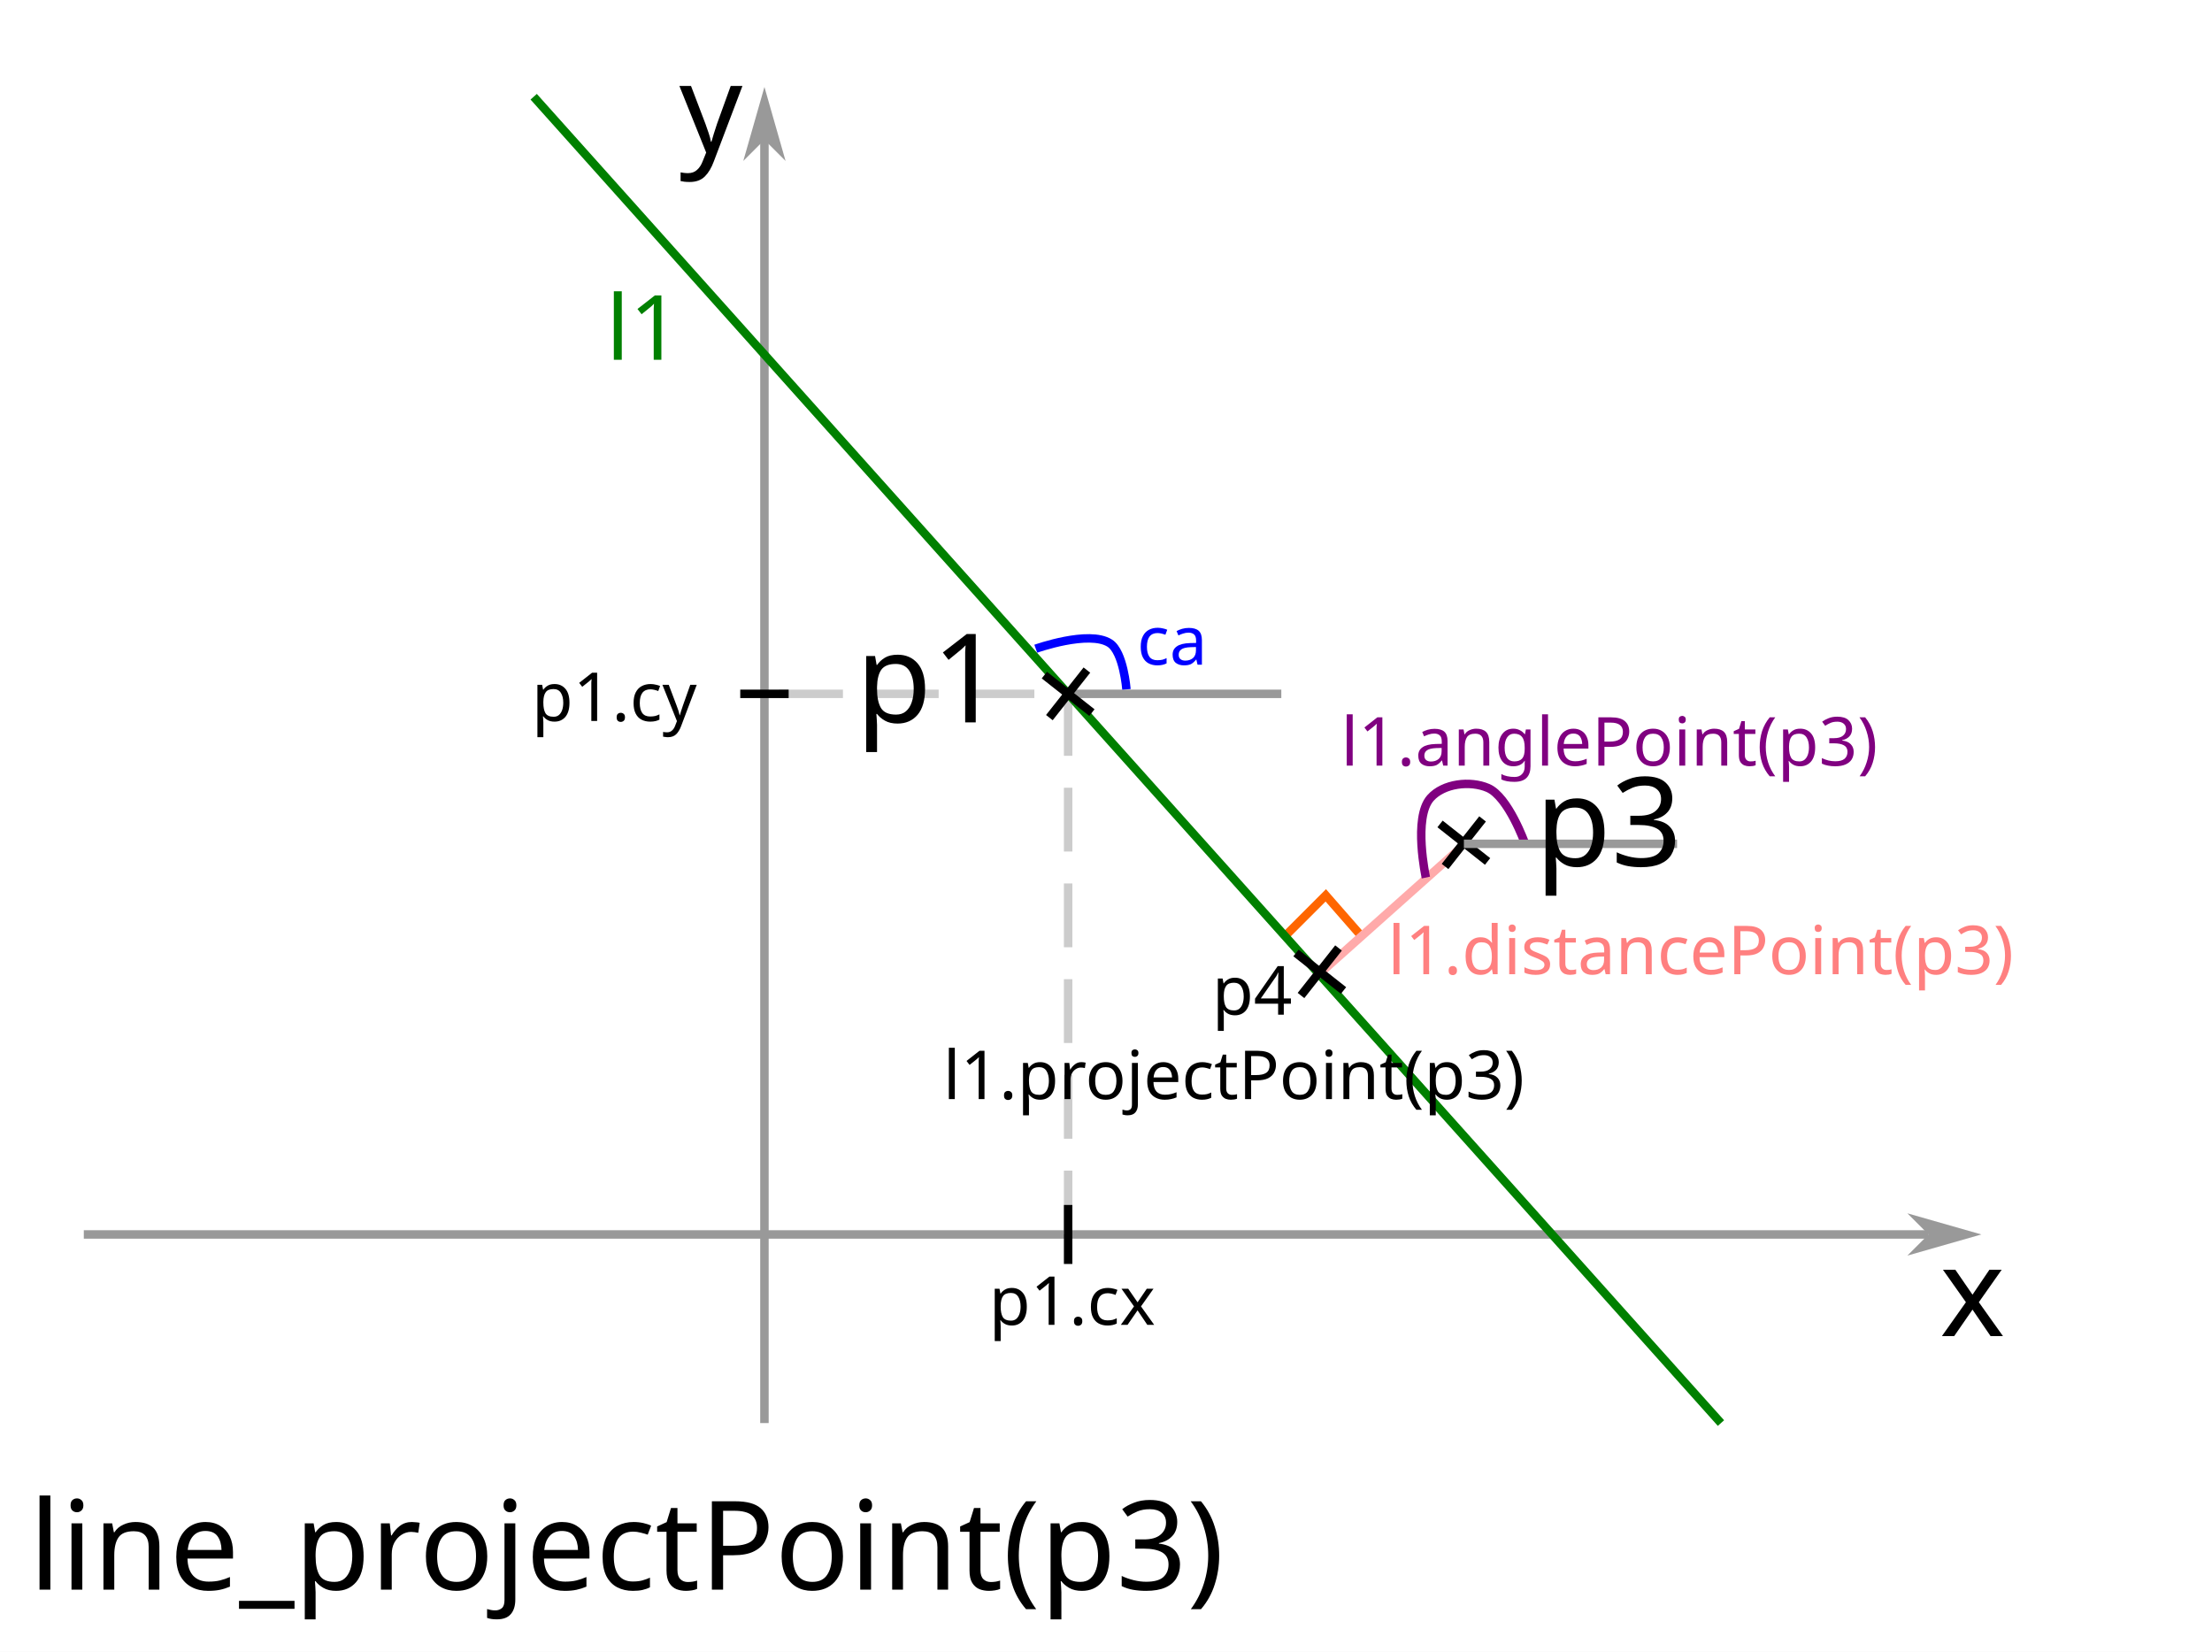
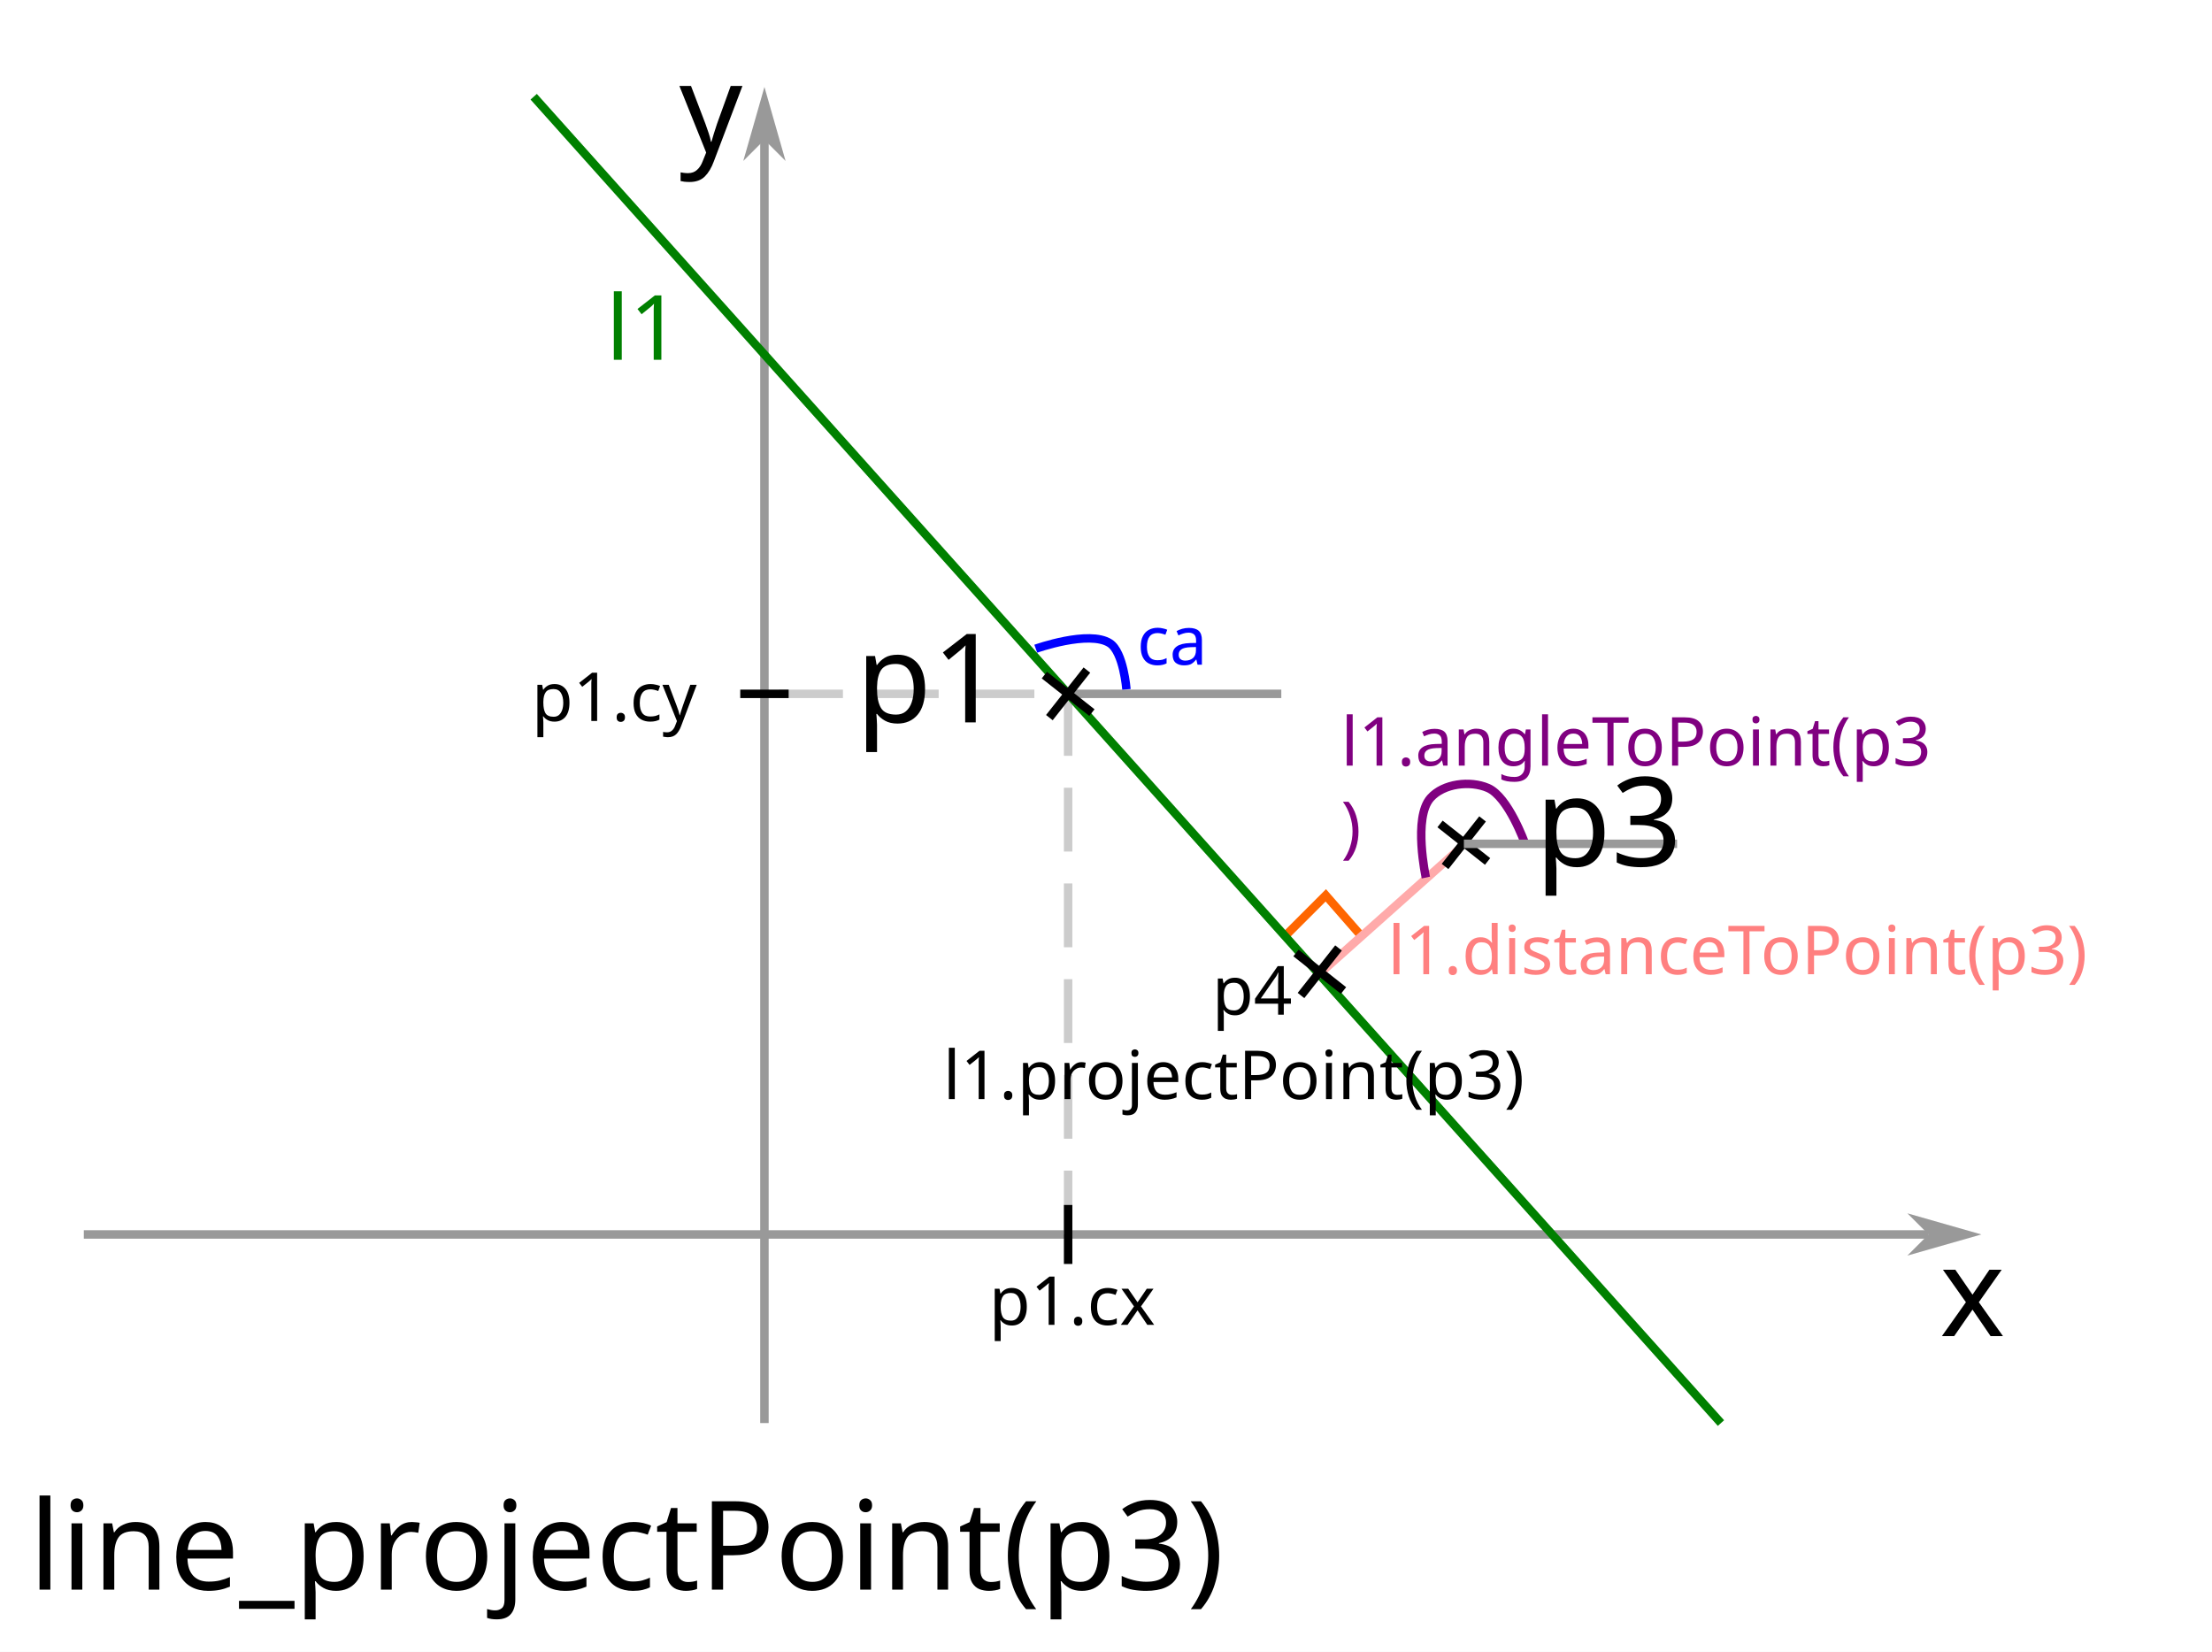
<svg xmlns="http://www.w3.org/2000/svg" width="262.014" height="195.652" viewBox="0 0 69.325 51.766" version="1.1" id="svg5">
  <defs id="defs2">
    <rect x="275.246" y="4415.91" width="32.129" height="22.037" id="rect1975" />
    <marker style="overflow:visible" id="Arrow1L-4-3-36" refX="0" refY="0" orient="auto-start-reverse" markerWidth="8.75" markerHeight="5" viewBox="0 0 8.75 5" preserveAspectRatio="xMidYMid">
      <path style="fill:context-stroke;fill-rule:evenodd;stroke:none" d="M 0,0 5,-5 -12.5,0 5,5 Z" id="arrow1L-9-6-7" transform="scale(-0.5)" />
    </marker>
    <marker style="overflow:visible" id="Arrow1L-3-5-7-5" refX="0" refY="0" orient="auto-start-reverse" markerWidth="8.75" markerHeight="5" viewBox="0 0 8.75 5" preserveAspectRatio="xMidYMid">
      <path style="fill:context-stroke;fill-rule:evenodd;stroke:none" d="M 0,0 5,-5 -12.5,0 5,5 Z" id="arrow1L-6-0-5-3" transform="scale(-0.5)" />
    </marker>
    <rect x="254.321" y="237.99" width="38.557" height="34.914" id="rect1269-4-3-5" />
    <rect x="130.985" y="140.536" width="42.711" height="43.171" id="rect1287-8-5-6" />
    <rect x="232.476" y="161.365" width="28.095" height="22.502" id="rect1388-7-62-2" />
    <rect x="200.715" y="288.19" width="52.317" height="19.745" id="rect1406-17-9-9" />
    <rect x="200.715" y="288.19" width="52.317" height="19.745" id="rect1406-3-2-1-1" />
    <rect x="63.429" y="333.065" width="158.363" height="29.331" id="rect3974-2-2-2" />
    <rect x="309.291" y="1871.785" width="43.699" height="17.924" id="rect1180-7" />
    <rect x="323.205" y="1880.807" width="96.883" height="24.849" id="rect1213-0" />
    <rect x="323.205" y="1880.807" width="75.478" height="20.091" id="rect1213-5-9" />
    <rect x="232.476" y="161.365" width="28.095" height="22.502" id="rect1388-7-62-2-7" />
    <rect x="232.476" y="161.365" width="78.63" height="35.439" id="rect1388-7-62-2-7-6" />
  </defs>
  <g id="layer1" transform="translate(-39.43039,-1158.971)">
    <rect style="fill:#ffffff;stroke:#ffffff;stroke-width:0.265;stroke-dasharray:none;stroke-dashoffset:0" id="rect3918-61-0-0" width="69.06" height="51.502" x="39.563" y="1159.103" />
    <path style="fill:none;stroke:#ff6600;stroke-width:0.265px;stroke-linecap:butt;stroke-linejoin:miter;stroke-opacity:1" d="m 82.151,1188.369 -1.17,-1.339 -1.24,1.24" id="path1172-6" />
    <path style="fill:none;stroke:#999999;stroke-width:0.265px;stroke-linecap:butt;stroke-linejoin:miter;stroke-opacity:1" d="m 72.906,1180.715 h 6.681" id="path1174-6" />
    <path style="fill:none;stroke:#999999;stroke-width:0.265px;stroke-linecap:butt;stroke-linejoin:miter;stroke-opacity:1;marker-end:url(#Arrow1L-4-3-36)" d="m 63.388,1203.568 v -40.216" id="path196-0-6-1" />
    <path style="fill:none;stroke:#999999;stroke-width:0.265px;stroke-linecap:butt;stroke-linejoin:miter;stroke-opacity:1;marker-end:url(#Arrow1L-3-5-7-5)" d="M 42.057,1197.657 H 99.871" id="path196-7-61-2-8" />
    <text xml:space="preserve" transform="matrix(0.2645833,0,0,0.2645833,32.93123,1134.441)" id="text1267-5-6-7" style="font-size:14.667px;line-height:1.25;font-family:sans-serif;white-space:pre;shape-inside:url(#rect1269-4-3-5);display:inline">
-       <tspan x="254.32" y="250.967" id="tspan6212">x</tspan>
+       <tspan x="254.32" y="250.967" id="tspan8156">x</tspan>
    </text>
    <text xml:space="preserve" transform="matrix(0.2645833,0,0,0.2645833,26.06262,1123.126)" id="text1285-9-1-9" style="font-size:14.667px;line-height:1.25;font-family:sans-serif;white-space:pre;shape-inside:url(#rect1287-8-5-6);display:inline">
-       <tspan x="130.984" y="153.514" id="tspan6214">y</tspan>
+       <tspan x="130.984" y="153.514" id="tspan8158">y</tspan>
    </text>
    <path style="fill:none;stroke:#cccccc;stroke-width:0.265;stroke-linecap:butt;stroke-linejoin:miter;stroke-dasharray:2, 1;stroke-dashoffset:0;stroke-opacity:1" d="m 72.906,1197.657 v -16.942 h -9.518" id="path1384-4-8-2" />
    <text xml:space="preserve" transform="matrix(0.2645833,0,0,0.2645833,4.737773,1135.481)" id="text1386-1-7-0" style="font-size:14.667px;line-height:1.25;font-family:sans-serif;white-space:pre;shape-inside:url(#rect1388-7-62-2);display:inline">
-       <tspan x="232.477" y="174.342" id="tspan6216">p1</tspan>
+       <tspan x="232.477" y="174.342" id="tspan8160">p1</tspan>
    </text>
    <text xml:space="preserve" transform="matrix(0.2645833,0,0,0.2645833,17.31826,1122.368)" id="text1404-7-9-2" style="font-size:8px;line-height:1.25;font-family:sans-serif;white-space:pre;shape-inside:url(#rect1406-17-9-9);display:inline">
-       <tspan x="200.715" y="295.268" id="tspan6218">p1.cx</tspan>
+       <tspan x="200.715" y="295.268" id="tspan8162">p1.cx</tspan>
    </text>
    <text xml:space="preserve" transform="matrix(0.2645833,0,0,0.2645833,2.985443,1103.443)" id="text1404-5-71-2-3" style="font-size:8px;line-height:1.25;font-family:sans-serif;white-space:pre;shape-inside:url(#rect1406-3-2-1-1);display:inline">
-       <tspan x="200.715" y="295.268" id="tspan6220">p1.cy</tspan>
+       <tspan x="200.715" y="295.268" id="tspan8164">p1.cy</tspan>
    </text>
    <path style="fill:none;stroke:#000000;stroke-width:0.265px;stroke-linecap:butt;stroke-linejoin:miter;stroke-opacity:1" d="m 62.63,1180.715 h 1.517" id="path1476-1-0-7" />
    <path style="fill:none;stroke:#000000;stroke-width:0.265px;stroke-linecap:butt;stroke-linejoin:miter;stroke-opacity:1" d="m 72.906,1198.582 v -1.849" id="path1478-5-2-5" />
    <text xml:space="preserve" transform="matrix(0.2645833,0,0,0.2645833,23.55646,1117.232)" id="text3972-73-3-9" style="font-size:14.667px;line-height:1.25;font-family:sans-serif;white-space:pre;shape-inside:url(#rect3974-2-2-2);display:inline">
-       <tspan x="63.43" y="346.041" id="tspan6222">line_projectPoint(p3)</tspan>
+       <tspan x="63.43" y="346.041" id="tspan8166">line_projectPoint(p3)</tspan>
    </text>
    <path style="fill:none;stroke:#008000;stroke-width:0.265px;stroke-linecap:butt;stroke-linejoin:miter;stroke-opacity:1" d="M 72.906,1180.715 93.366,1203.568" id="path1069-2" />
    <path style="fill:none;stroke:#008000;stroke-width:0.265px;stroke-linecap:butt;stroke-linejoin:miter;stroke-opacity:1" d="m 56.156,1162.002 16.75,18.713" id="path1069-4-28" />
    <path style="fill:none;stroke:#ffaaaa;stroke-width:0.265px;stroke-linecap:butt;stroke-linejoin:miter;stroke-opacity:1" d="m 80.737,1189.527 4.403,-3.926" id="path1069-4-7-9" />
    <path style="fill:none;stroke:#0000ff;stroke-width:0.265px;stroke-linecap:butt;stroke-linejoin:miter;stroke-opacity:1" d="m 71.892,1179.301 c 0,0 1.67,-0.595 2.321,-0.173 0.43,0.279 0.521,1.446 0.521,1.446" id="path1176-7" />
    <text xml:space="preserve" transform="matrix(0.2645833,0,0,0.2645833,-6.767178,682.6861)" id="text1178-3" style="font-size:8px;line-height:1.25;font-family:sans-serif;white-space:pre;shape-inside:url(#rect1180-7);display:inline;fill:#0000ff">
-       <tspan x="309.291" y="1878.863" id="tspan6224">ca</tspan>
+       <tspan x="309.291" y="1878.863" id="tspan8168">ca</tspan>
    </text>
    <text xml:space="preserve" transform="matrix(0.2645833,0,0,0.2645833,-2.592106,689.9987)" id="text1211-6" style="font-size:8px;line-height:1.25;font-family:sans-serif;white-space:pre;shape-inside:url(#rect1213-0);display:inline;fill:#ff8080">
-       <tspan x="323.205" y="1887.885" id="tspan6226">l1.distancePoint(p3)</tspan>
+       <tspan x="323.205" y="1887.885" id="tspan8170">l1.distanceToPoint(p3)</tspan>
    </text>
    <path style="fill:none;stroke:#800080;stroke-width:0.265px;stroke-linecap:butt;stroke-linejoin:miter;stroke-opacity:1" d="m 84.118,1186.472 c 0,0 -0.409,-1.873 0.145,-2.494 0.405,-0.455 1.24,-0.554 1.799,-0.314 0.642,0.275 1.164,1.744 1.164,1.744" id="path1176-8-4-2" />
    <path style="fill:none;stroke:#000000;stroke-width:0.265px;stroke-linecap:butt;stroke-linejoin:miter;stroke-opacity:1" d="m 72.318,1181.46 1.176,-1.49" id="path1355-9-3-9" />
    <path style="fill:none;stroke:#000000;stroke-width:0.265px;stroke-linecap:butt;stroke-linejoin:miter;stroke-opacity:1" d="m 72.161,1180.127 1.49,1.176" id="path1355-5-09-61-3" />
    <text xml:space="preserve" transform="matrix(0.2645833,0,0,0.2645833,-4.058042,683.462)" id="text1211-0-1" style="font-size:8px;line-height:1.25;font-family:sans-serif;white-space:pre;shape-inside:url(#rect1213-5-9);display:inline;fill:#800080">
-       <tspan x="323.205" y="1887.885" id="tspan6228">l1.anglePoint(p3)</tspan>
+       <tspan x="323.205" y="1887.885" id="tspan8172">l1.angleToPoint(p3</tspan>
+       <tspan x="323.205" y="1897.885" id="tspan8174">)</tspan>
    </text>
    <path style="fill:none;stroke:#000000;stroke-width:0.265px;stroke-linecap:butt;stroke-linejoin:miter;stroke-opacity:1" d="m 84.719,1186.125 1.176,-1.49" id="path1355-9-3-9-5" />
    <path style="fill:none;stroke:#000000;stroke-width:0.265px;stroke-linecap:butt;stroke-linejoin:miter;stroke-opacity:1" d="m 84.562,1184.792 1.49,1.176" id="path1355-5-09-61-3-0" />
    <path style="fill:none;stroke:#999999;stroke-width:0.265px;stroke-linecap:butt;stroke-linejoin:miter;stroke-opacity:1" d="m 85.309,1185.415 h 6.681" id="path1174-6-3" />
    <text xml:space="preserve" transform="matrix(0.2645833,0,0,0.2645833,-14.39657,-0.6277011)" id="text1973" style="font-size:10.667px;line-height:1.25;font-family:sans-serif;white-space:pre;shape-inside:url(#rect1975);display:inline;fill:#008000">
-       <tspan x="275.246" y="4425.348" id="tspan6230">l1</tspan>
+       <tspan x="275.246" y="4425.348" id="tspan8176">l1</tspan>
    </text>
    <text xml:space="preserve" transform="matrix(0.2645833,0,0,0.2645833,26.03003,1139.982)" id="text1386-1-7-0-4" style="font-size:14.667px;line-height:1.25;font-family:sans-serif;white-space:pre;shape-inside:url(#rect1388-7-62-2-7);display:inline">
-       <tspan x="232.477" y="174.342" id="tspan6232">p3</tspan>
+       <tspan x="232.477" y="174.342" id="tspan8178">p3</tspan>
    </text>
    <path style="fill:none;stroke:#000000;stroke-width:0.265px;stroke-linecap:butt;stroke-linejoin:miter;stroke-opacity:1" d="m 80.204,1190.169 1.176,-1.49" id="path1355-9-3-9-5-6" />
    <path style="fill:none;stroke:#000000;stroke-width:0.265px;stroke-linecap:butt;stroke-linejoin:miter;stroke-opacity:1" d="m 80.047,1188.836 1.49,1.176" id="path1355-5-09-61-3-0-1" />
    <text xml:space="preserve" transform="matrix(0.2645833,0,0,0.2645833,6.8506,1146.202)" id="text1386-1-7-0-4-3" style="font-size:8px;line-height:1.25;font-family:sans-serif;text-align:center;white-space:pre;shape-inside:url(#rect1388-7-62-2-7-6);display:inline" x="36.24" y="0">
-       <tspan x="266.707" y="168.443" id="tspan6234">p4
+       <tspan x="266.707" y="168.443" id="tspan8180">p4
</tspan>
-       <tspan x="234.844" y="178.443" id="tspan6236">l1.projectPoint(p3)</tspan>
+       <tspan x="234.844" y="178.443" id="tspan8182">l1.projectPoint(p3)</tspan>
    </text>
  </g>
</svg>
